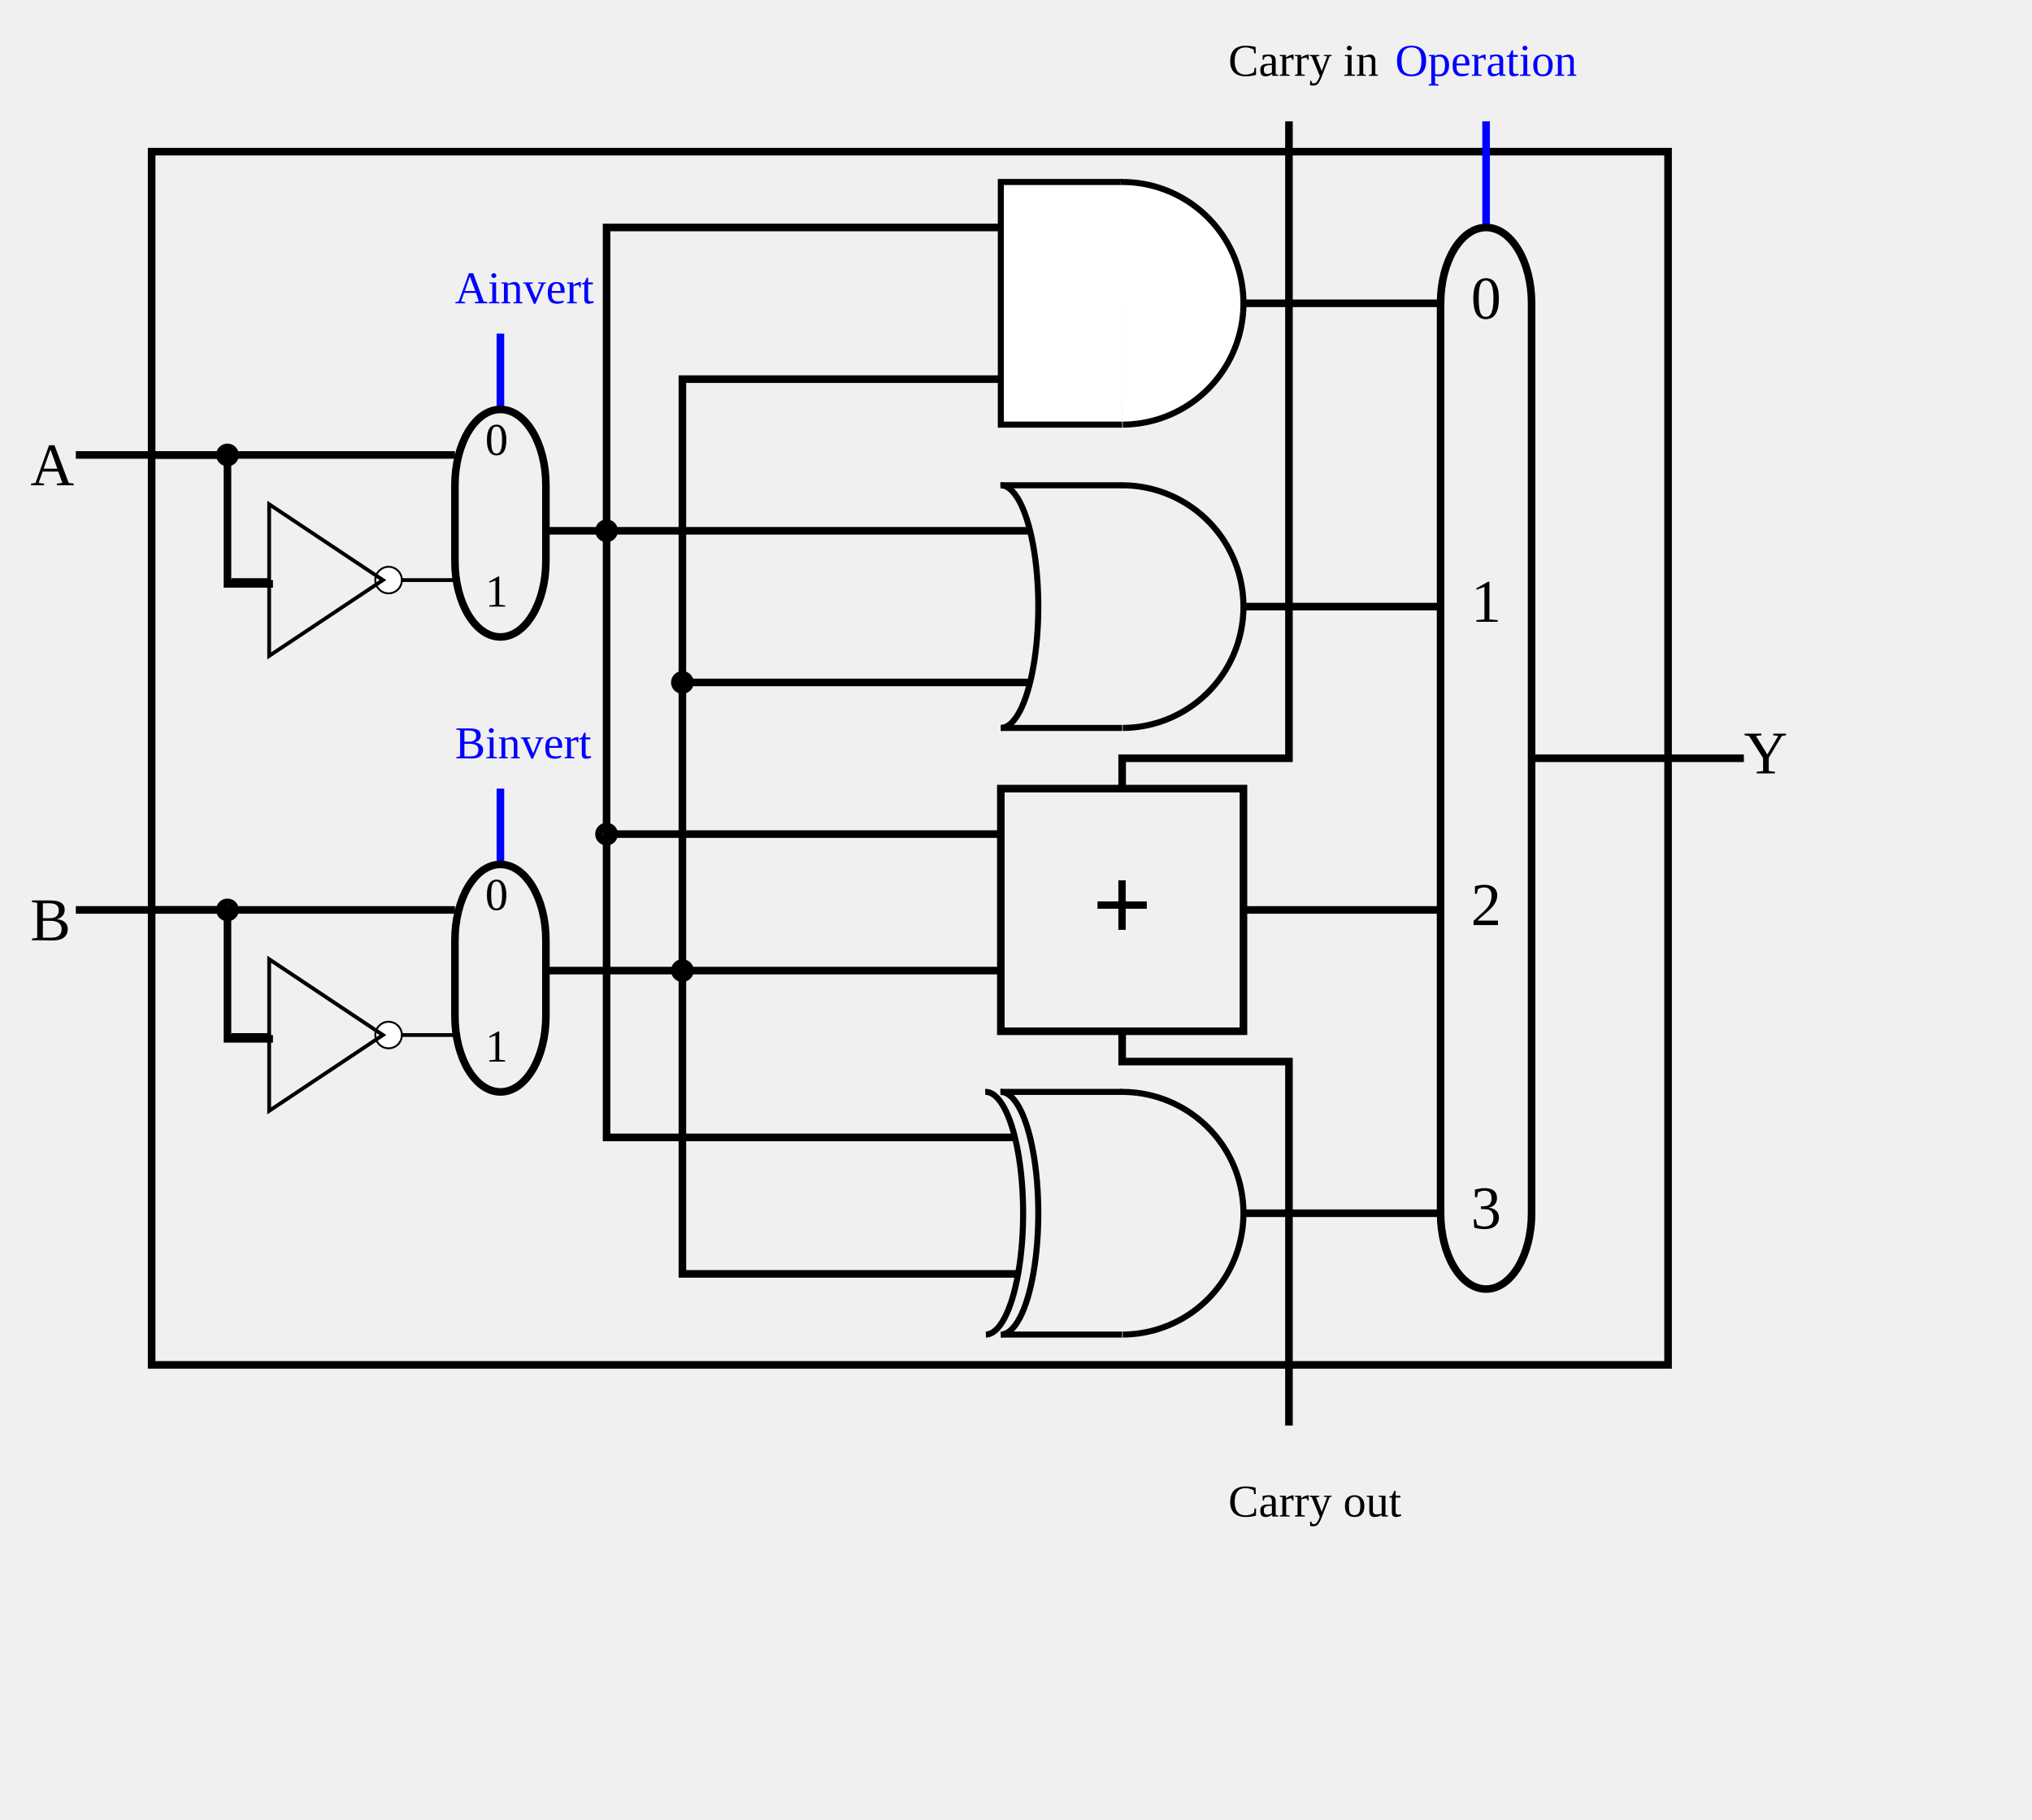
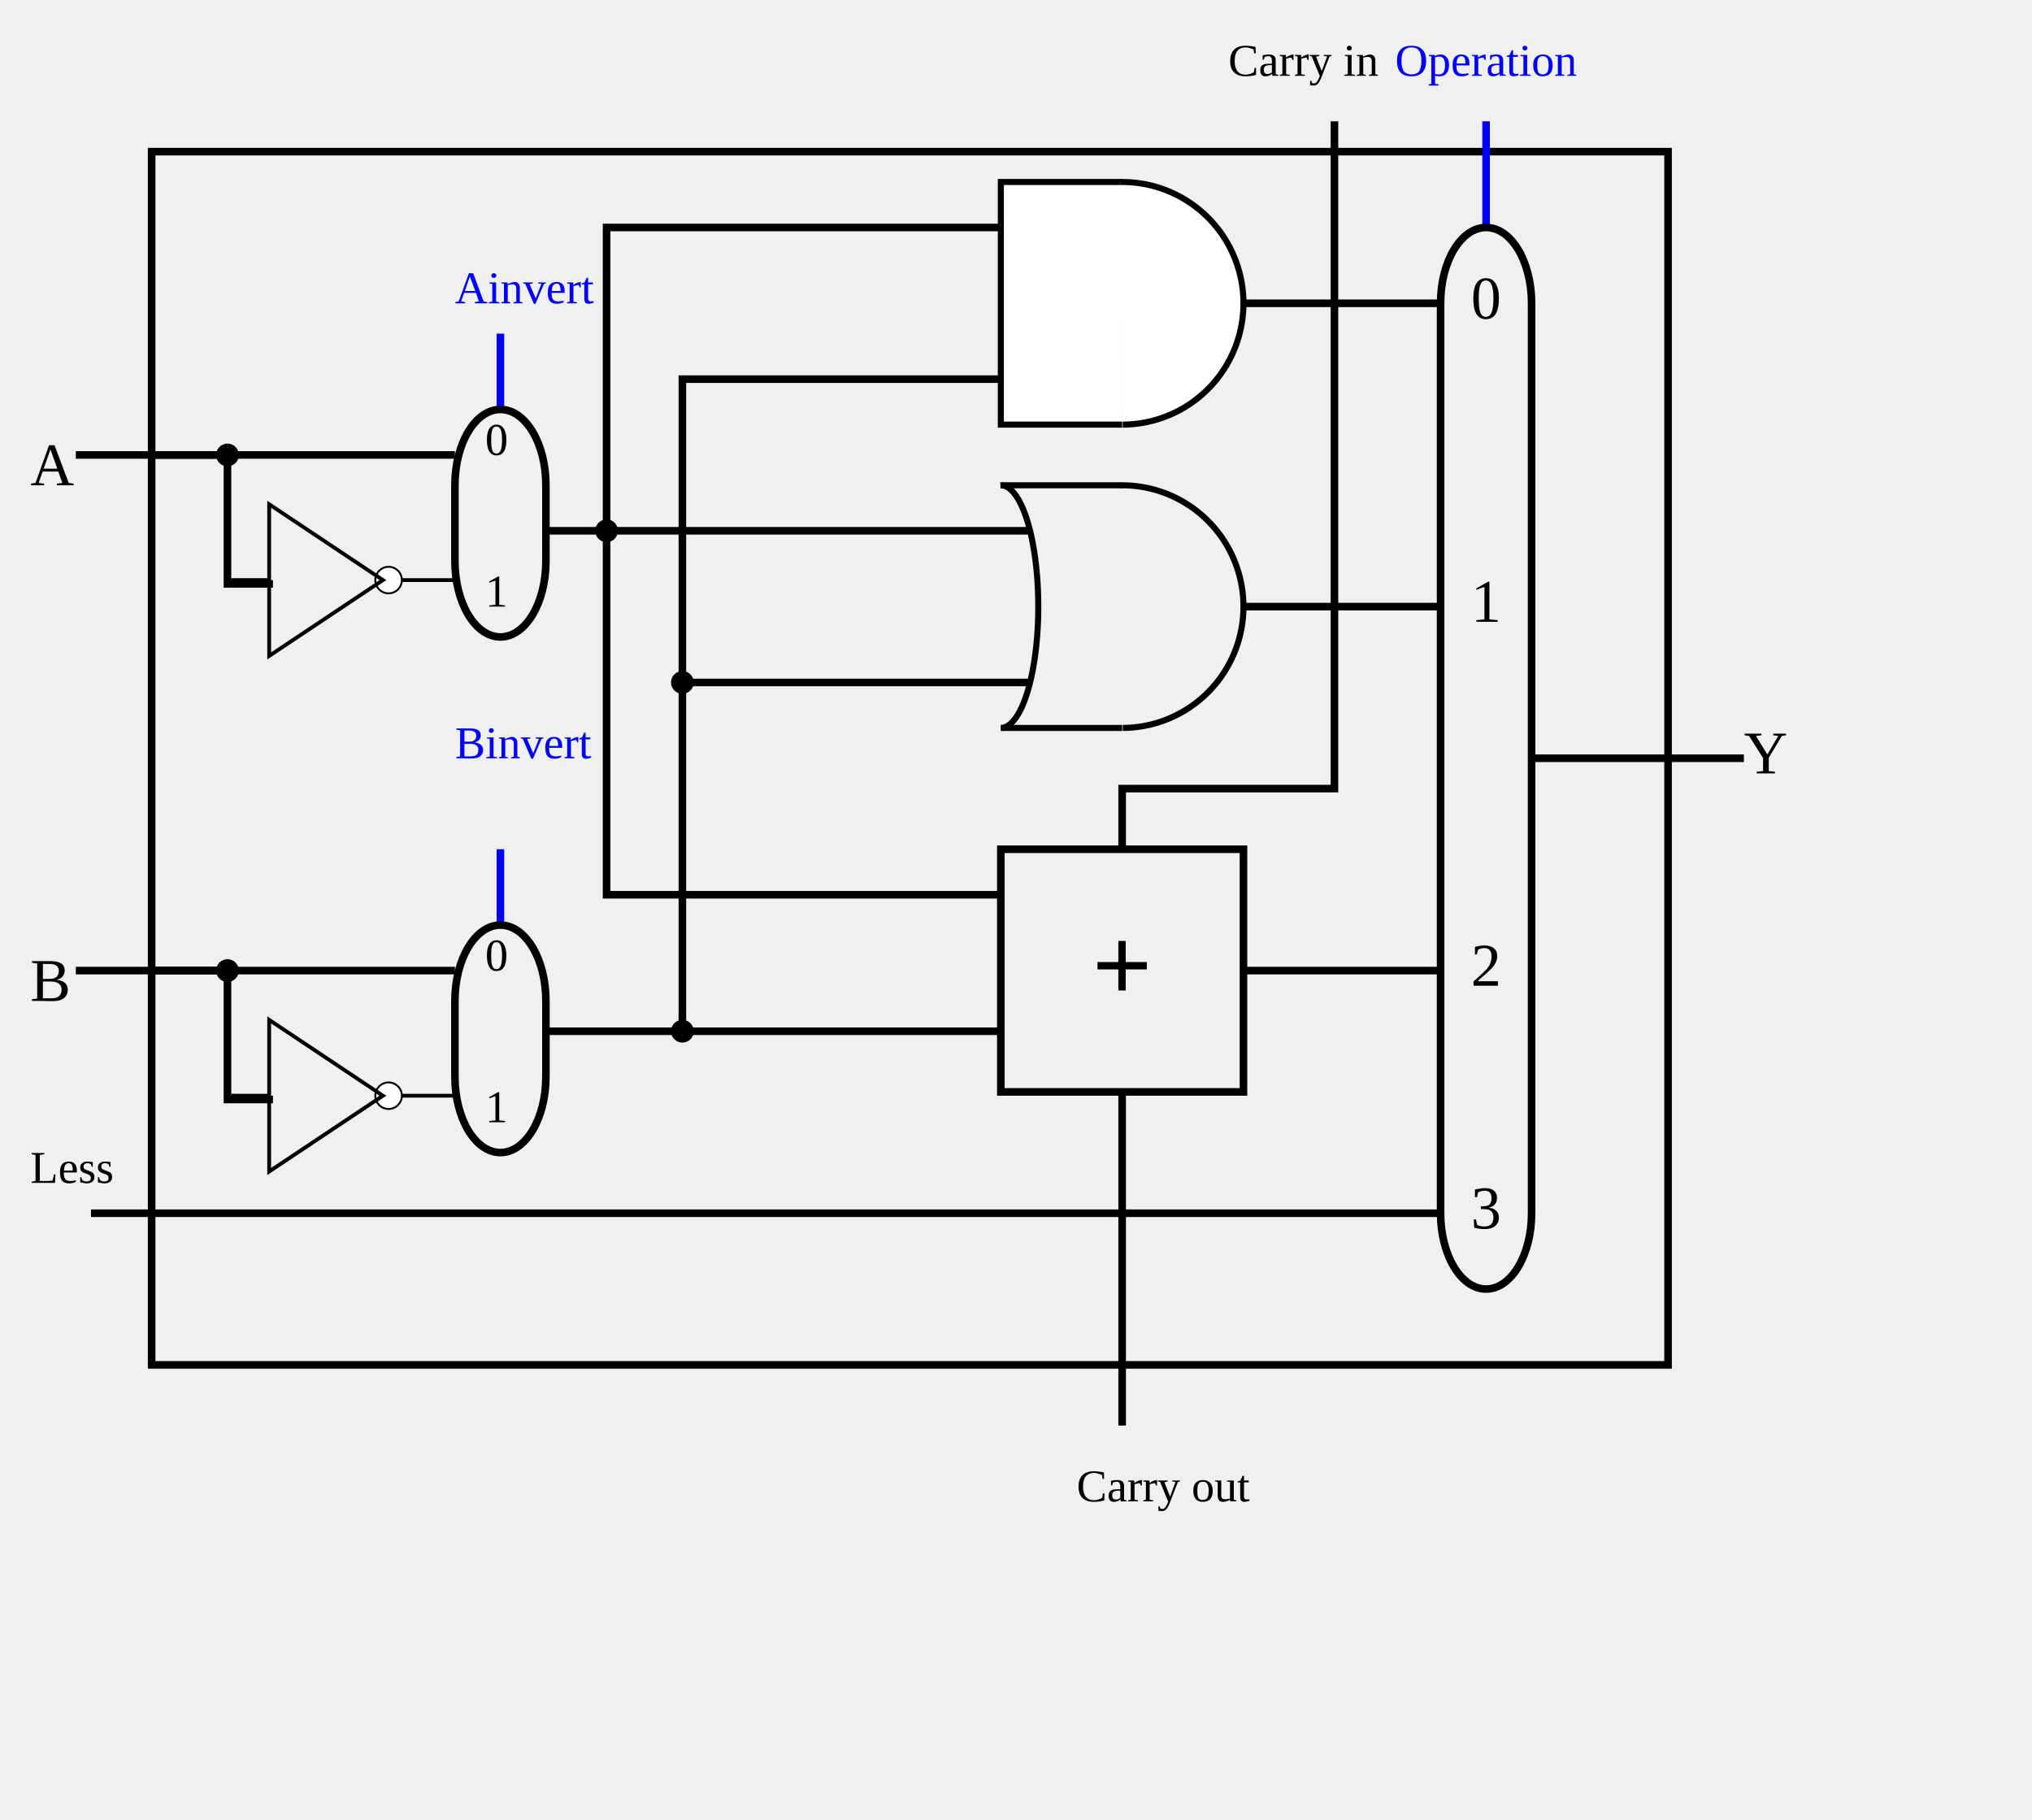
<svg xmlns="http://www.w3.org/2000/svg" width="134.00" height="120.00" viewBox="0.0 0.0 134.0 120.0" viewPort="0 0 134px 120px" version="1.1">
  <defs>
    <g id="and" transform="scale(0.2)">
      <polyline points="70,10 30,10 30,90, 70,90" style="fill:#ffffff;stroke:#000000" stroke-width="2px" id="polyline5" />
      <path id="ellipse8" style="fill:#ffffff;stroke:#000000;stroke-width:2px" type="arc" cx="70" cy="50" rx="40" ry="40" start="4.7" end="1.566" open="true" d="m 69.504,10.003 a 40,40 0 0 1 34.935,19.652 40,40 0 0 1 0.352,40.082 40,40 0 0 1 -34.585,20.263" />
    </g>
    <g id="or" transform="scale(0.2)">
      <line x1="30" y1="10" x2="70" y2="10" style="fill:#ffffff;stroke:#000000" stroke-width="2px" id="line11" />
      <line x1="30" y1="90" x2="70" y2="90" style="fill:#ffffff;stroke:#000000" stroke-width="2px" id="line13" />
      <path id="ellipse8" style="fill:none;stroke:#000000;stroke-width:2px" type="arc" cx="70" cy="50" rx="40" ry="40" start="4.7" end="1.566" open="true" d="m 69.504,10.003 a 40,40 0 0 1 34.935,19.652 40,40 0 0 1 0.352,40.082 40,40 0 0 1 -34.585,20.263" />
      <path id="ellipse9" style="fill:none;stroke:#000000;stroke-width:2px" type="arc" cx="30" cy="50" rx="12.352" ry="40" start="4.7" end="1.566" open="true" d="M 29.847,10.003 A 12.352,40 0 0 1 40.635,29.655 12.352,40 0 0 1 40.743,69.737 12.352,40 0 0 1 30.064,89.999" />
    </g>
    <g id="xor" transform="scale(0.2)">
      <line x1="110" y1="50" x2="130" y2="50" style="fill:#ffffff;stroke:#000000" stroke-width="2px" id="line9" />--&gt;
  
  <line x1="30" y1="10" x2="70" y2="10" style="fill:#ffffff;stroke:#000000" stroke-width="2px" id="line11" />
      <line x1="30" y1="90" x2="70" y2="90" style="fill:#ffffff;stroke:#000000" stroke-width="2px" id="line13" />
      <path id="ellipse8" style="fill:none;stroke:#000000;stroke-width:2px" type="arc" cx="70" cy="50" rx="40" ry="40" start="4.7" end="1.566" open="true" d="m 69.504,10.003 a 40,40 0 0 1 34.935,19.652 40,40 0 0 1 0.352,40.082 40,40 0 0 1 -34.585,20.263" />
      <path id="ellipse9" style="fill:none;stroke:#000000;stroke-width:2px" type="arc" cx="30" cy="50" rx="12.352" ry="40" start="4.7" end="1.566" open="true" d="M 29.847,10.003 A 12.352,40 0 0 1 40.635,29.655 12.352,40 0 0 1 40.743,69.737 12.352,40 0 0 1 30.064,89.999" />
      <g transform="translate(-5.0 0.0)">
        <path id="ellipse10" style="fill:none;stroke:#000000;stroke-width:2px" type="arc" cx="15" cy="50" rx="12.352" ry="40" start="4.7" end="1.566" open="true" d="M 29.847,10.003 A 12.352,40 0 0 1 40.635,29.655 12.352,40 0 0 1 40.743,69.737 12.352,40 0 0 1 30.064,89.999" />
      </g>
    </g>
    <g id="mux01">
      <polyline points="13,5 13,10" style="fill:none;stroke:blue;stroke-width:0.5px;" />
      <rect x="10" y="10" rx="5" ry="5" width="6" height="15" style="fill:none;stroke:black;stroke-width:0.5px;" />
      <text x="12" y="13" font-size="3">0</text>
      <text x="12" y="23" font-size="3">1</text>
    </g>
    <g id="mux0123">
      <polyline points="3,-7 3,0" style="fill:none;stroke:blue;stroke-width:0.5px;" />
      <rect x="0" y="0" rx="5" ry="5" width="6" height="70" style="fill:none;stroke:black;stroke-width:0.5px;" />
      <text x="2" y="6" font-size="4">0</text>
      <text x="2" y="26" font-size="4">1</text>
-       <text x="2" y="46" font-size="4">2</text>
+       <text x="2" y="50" font-size="4">2</text>
      <text x="2" y="66" font-size="4">3</text>
    </g>
    <g id="not" transform="scale(0.125)">
      <line x1="10" y1="50" x2="30" y2="50" style="fill:#ffffff;stroke:#000000" stroke-width="2px" />
      <line x1="94" y1="50" x2="130" y2="50" style="fill:#ffffff;stroke:#000000" stroke-width="2px" />
      <circle cx="93" cy="50" r="7" style="fill:#ffffff;stroke:#000000" />
      <polyline points="30,10 90,50 30,90 30,10 90,50" style="fill:none;stroke:#000000" stroke-width="2px" id="polyline5" />
    </g>
  </defs>
  <rect x="10" y="10" width="100" height="80" style="fill:none;stroke:black;stroke-width:0.5px;" />
  <text x="2" y="32" font-size="4">A</text>
-   <text x="2" y="62" font-size="4">B</text>
+   <text x="2" y="66" font-size="4">B</text>
+   <text x="2" y="78" font-size="3">Less</text>
  <polyline points="5,30 30,30" style="fill:none;stroke:black;stroke-width:0.5px;" />
  <circle cx="15" cy="30" r="0.5" style="fill:none;stroke:black;stroke-width:0.5px;" />
  <polyline points="10,30 15,30 15,38.5 18,38.5" style="fill:none;stroke:black;stroke-width:0.5px;" />
  <use x="14" y="32" href="#not" />
  <use x="20" y="17" href="#mux01" />
-   <polyline points="5,60 30,60" style="fill:none;stroke:black;stroke-width:0.5px;" />
-   <circle cx="15" cy="60" r="0.5" style="fill:none;stroke:black;stroke-width:0.5px;" />
-   <polyline points="10,60 15,60 15,68.5 18,68.5" style="fill:none;stroke:black;stroke-width:0.5px;" />
-   <use x="14" y="62" href="#not" />
-   <use x="20" y="47" href="#mux01" />
+   <polyline points="5,64 30,64" style="fill:none;stroke:black;stroke-width:0.5px;" />
+   <circle cx="15" cy="64" r="0.5" style="fill:none;stroke:black;stroke-width:0.5px;" />
+   <polyline points="10,64 15,64 15,72.5 18,72.5" style="fill:none;stroke:black;stroke-width:0.5px;" />
+   <use x="14" y="66" href="#not" />
+   <use x="20" y="51" href="#mux01" />
  <g transform="translate(20,0)">
-     <polyline points="47,75 20,75 20,15 46,15" style="fill:none;stroke:black;stroke-width:0.5px;" />
-     <polyline points="47,84 25,84 25,25 46,25" style="fill:none;stroke:black;stroke-width:0.5px;" />
+     <polyline points="46,59 20,59 20,15 46,15" style="fill:none;stroke:black;stroke-width:0.5px;" />
+     <polyline points="25,68 25,25 46,25" style="fill:none;stroke:black;stroke-width:0.5px;" />
    <circle cx="20" cy="35" r="0.5" style="fill:none;stroke:black;stroke-width:0.5px;" />
    <circle cx="25" cy="45" r="0.5" style="fill:none;stroke:black;stroke-width:0.5px;" />
    <polyline points="16,35  48,35" style="fill:none;stroke:black;stroke-width:0.5px;" />
    <polyline points="25,45  48,45" style="fill:none;stroke:black;stroke-width:0.5px;" />
    <use x="40" y="10" href="#and" />
    <use x="40" y="30" href="#or" />
-     <rect x="46" y="52" width="16" height="16" style="fill:none;stroke:black;stroke-width:0.5px;" />
-     <text x="52" y="62" font-size="7" font-weight="bold">+</text>
-     <polyline points="20,55 46,55" style="fill:none;stroke:black;stroke-width:0.5px;" />
-     <polyline points="16,64 46,64" style="fill:none;stroke:black;stroke-width:0.5px;" />
-     <circle cx="20" cy="55" r="0.5" style="fill:none;stroke:black;stroke-width:0.5px;" />
-     <circle cx="25" cy="64" r="0.5" style="fill:none;stroke:black;stroke-width:0.5px;" />
-     <use x="40" y="70" href="#xor" />
+     <rect x="46" y="56" width="16" height="16" style="fill:none;stroke:black;stroke-width:0.5px;" />
+     <text x="52" y="66" font-size="7" font-weight="bold">+</text>
+     <polyline points="16,68 46,68" style="fill:none;stroke:black;stroke-width:0.5px;" />
+     <circle cx="25" cy="68" r="0.5" style="fill:none;stroke:black;stroke-width:0.5px;" />
    <polyline points="62,20 75,20" style="fill:none;stroke:black;stroke-width:0.5px;" />
    <polyline points="62,40 75,40" style="fill:none;stroke:black;stroke-width:0.5px;" />
-     <polyline points="62,60 75,60" style="fill:none;stroke:black;stroke-width:0.5px;" />
-     <polyline points="62,80 75,80" style="fill:none;stroke:black;stroke-width:0.5px;" />
+     <polyline points="62,64 75,64" style="fill:none;stroke:black;stroke-width:0.5px;" />
+     <polyline points="-14,80 75,80" style="fill:none;stroke:black;stroke-width:0.5px;" />
    <use x="75" y="15" href="#mux0123" />
    <polyline points="81,50 95,50" style="fill:none;stroke:black;stroke-width:0.5px;" />
    <text x="95" y="51" font-size="4">Y</text>
    <text x="61" y="5" font-size="3" style="fill:black;">Carry in</text>
-     <polyline points="65,8 65,50 60,50,54,50 54,52" style="fill:none;stroke:black;stroke-width:0.5px;" />
-     <polyline points="54,68 54,70 65,70 65,94" style="fill:none;stroke:black;stroke-width:0.5px;" />
-     <text x="61" y="100" font-size="3" style="fill:black;">Carry out</text>
+     <polyline points="68,8 68,52 60,52,54,52 54,56" style="fill:none;stroke:black;stroke-width:0.5px;" />
+     <polyline points="54,72 54,94" style="fill:none;stroke:black;stroke-width:0.5px;" />
+     <text x="51" y="99" font-size="3" style="fill:black;">Carry out</text>
  </g>
  <text x="30" y="20" font-size="3" style="fill:blue;">Ainvert</text>
  <text x="30" y="50" font-size="3" style="fill:blue;">Binvert</text>
  <text x="92" y="5" font-size="3" style="fill:blue;">Operation</text>
</svg>
